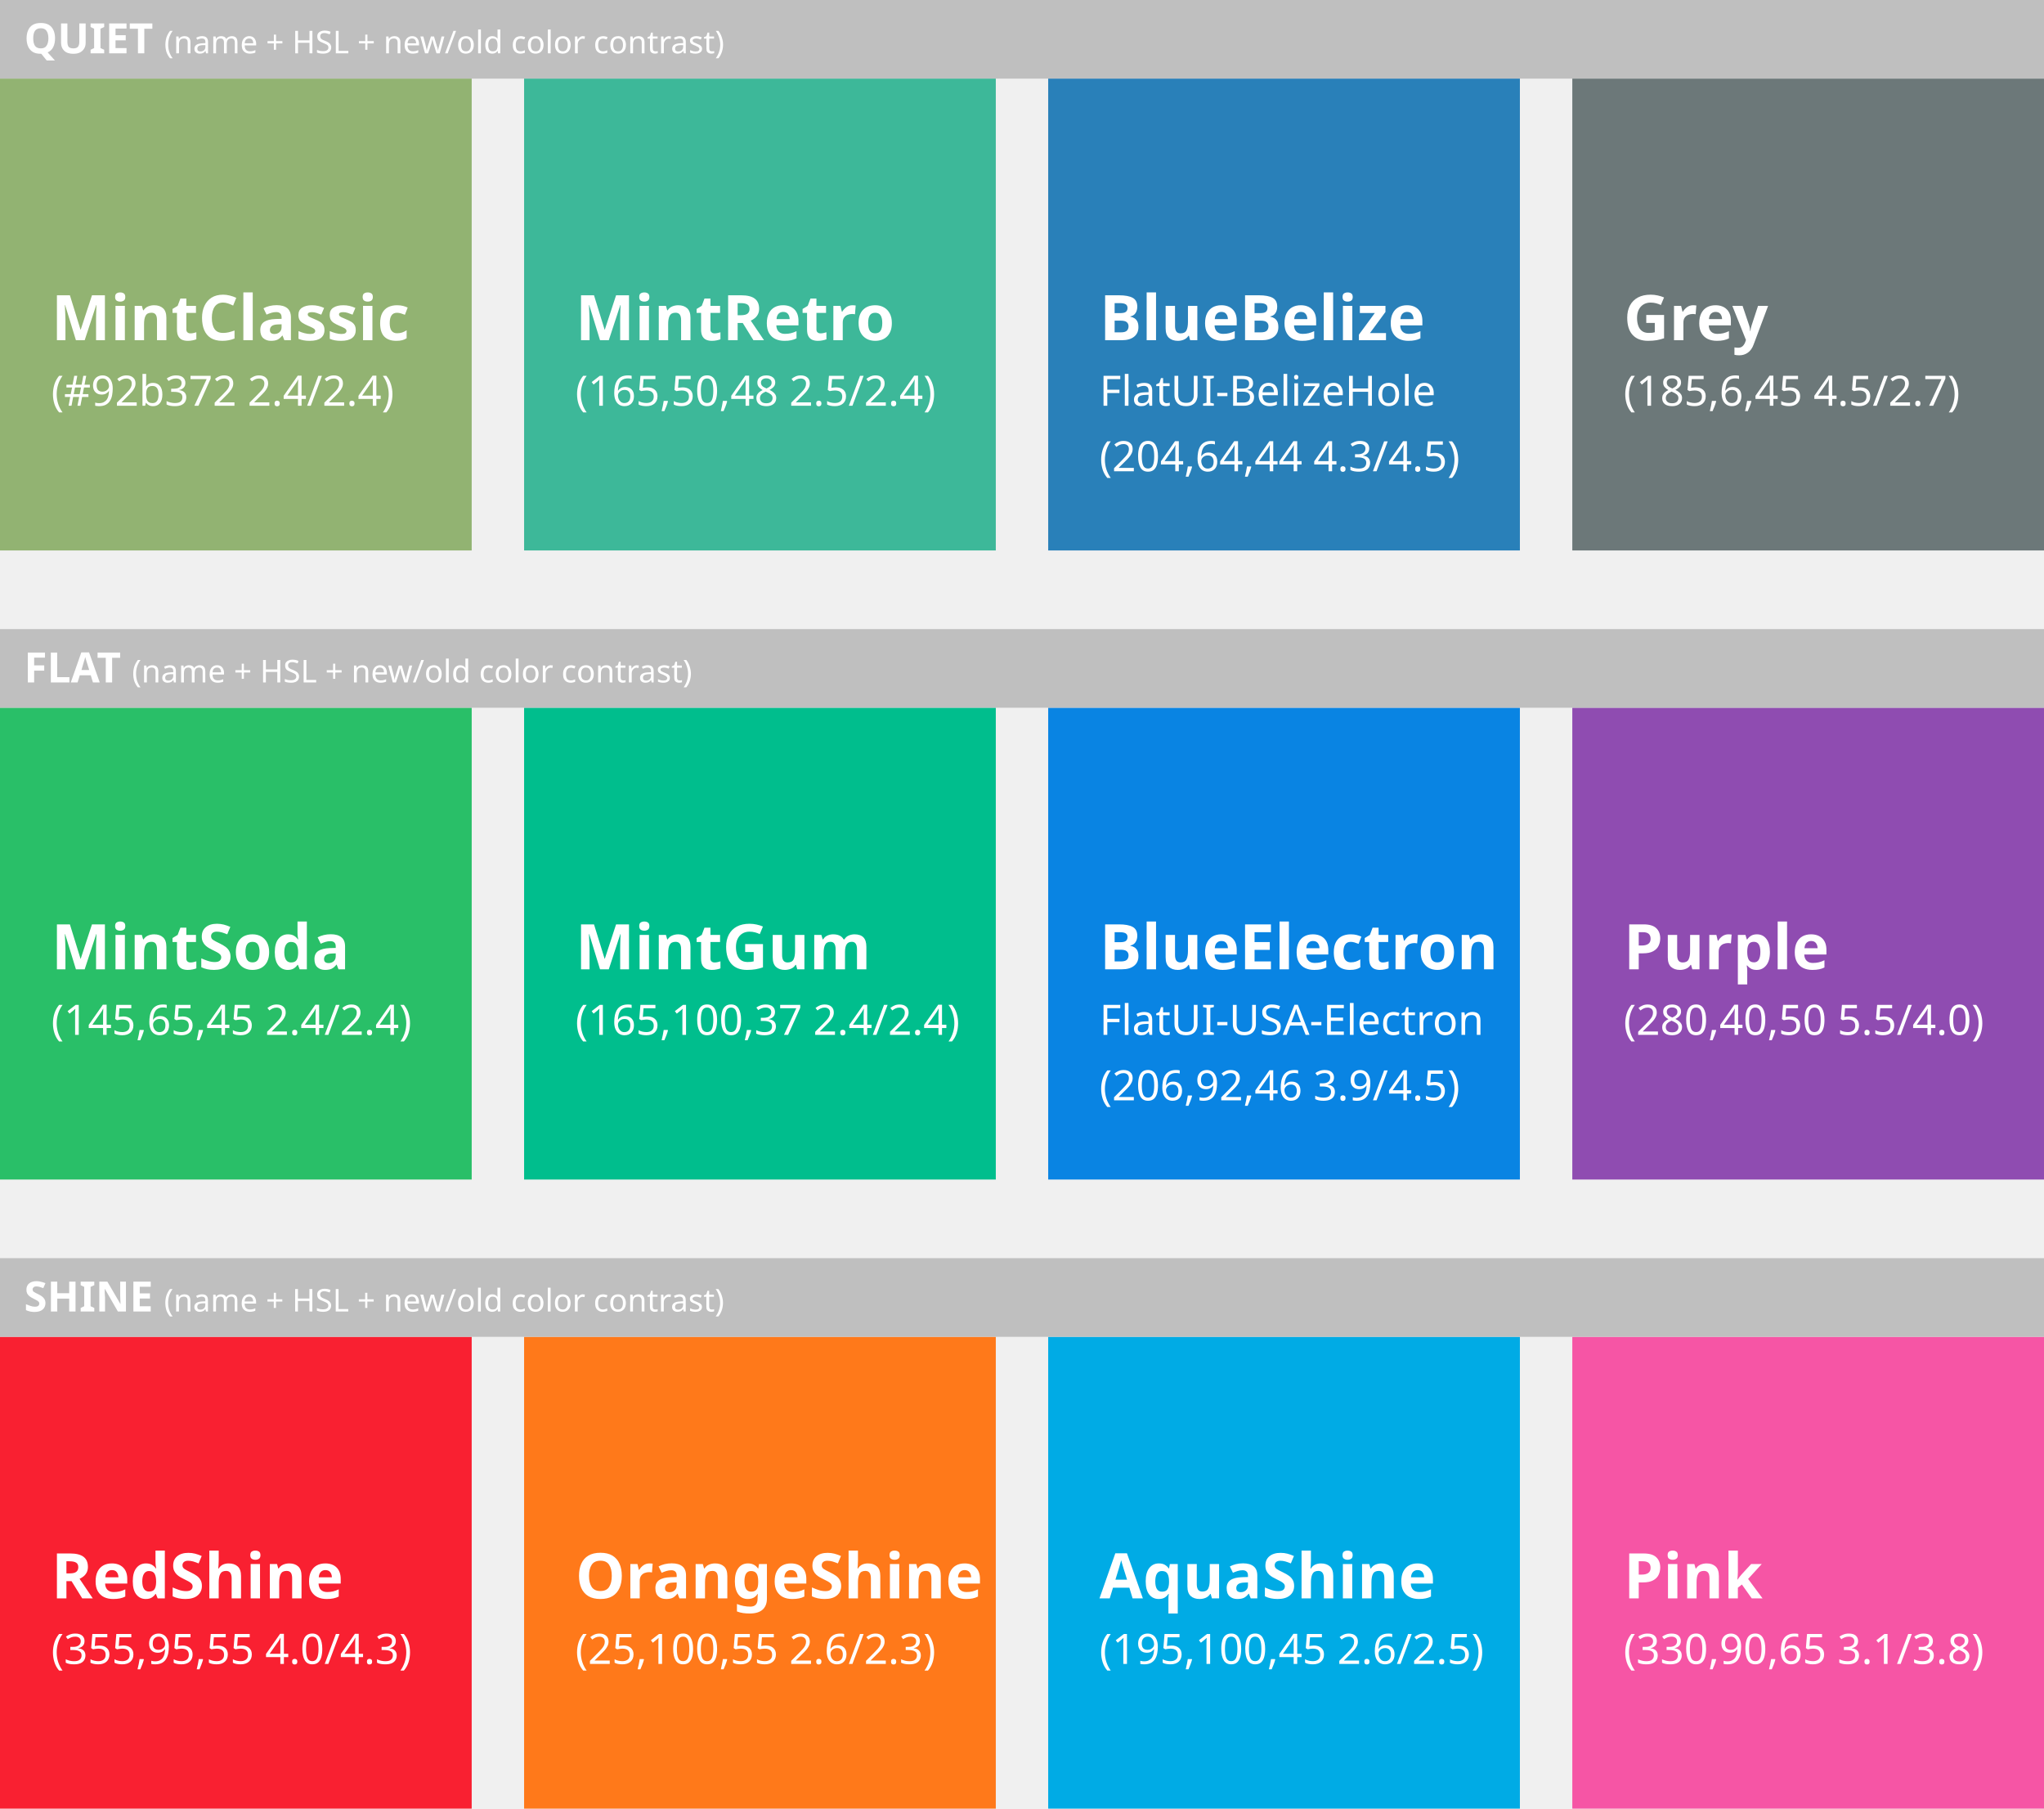
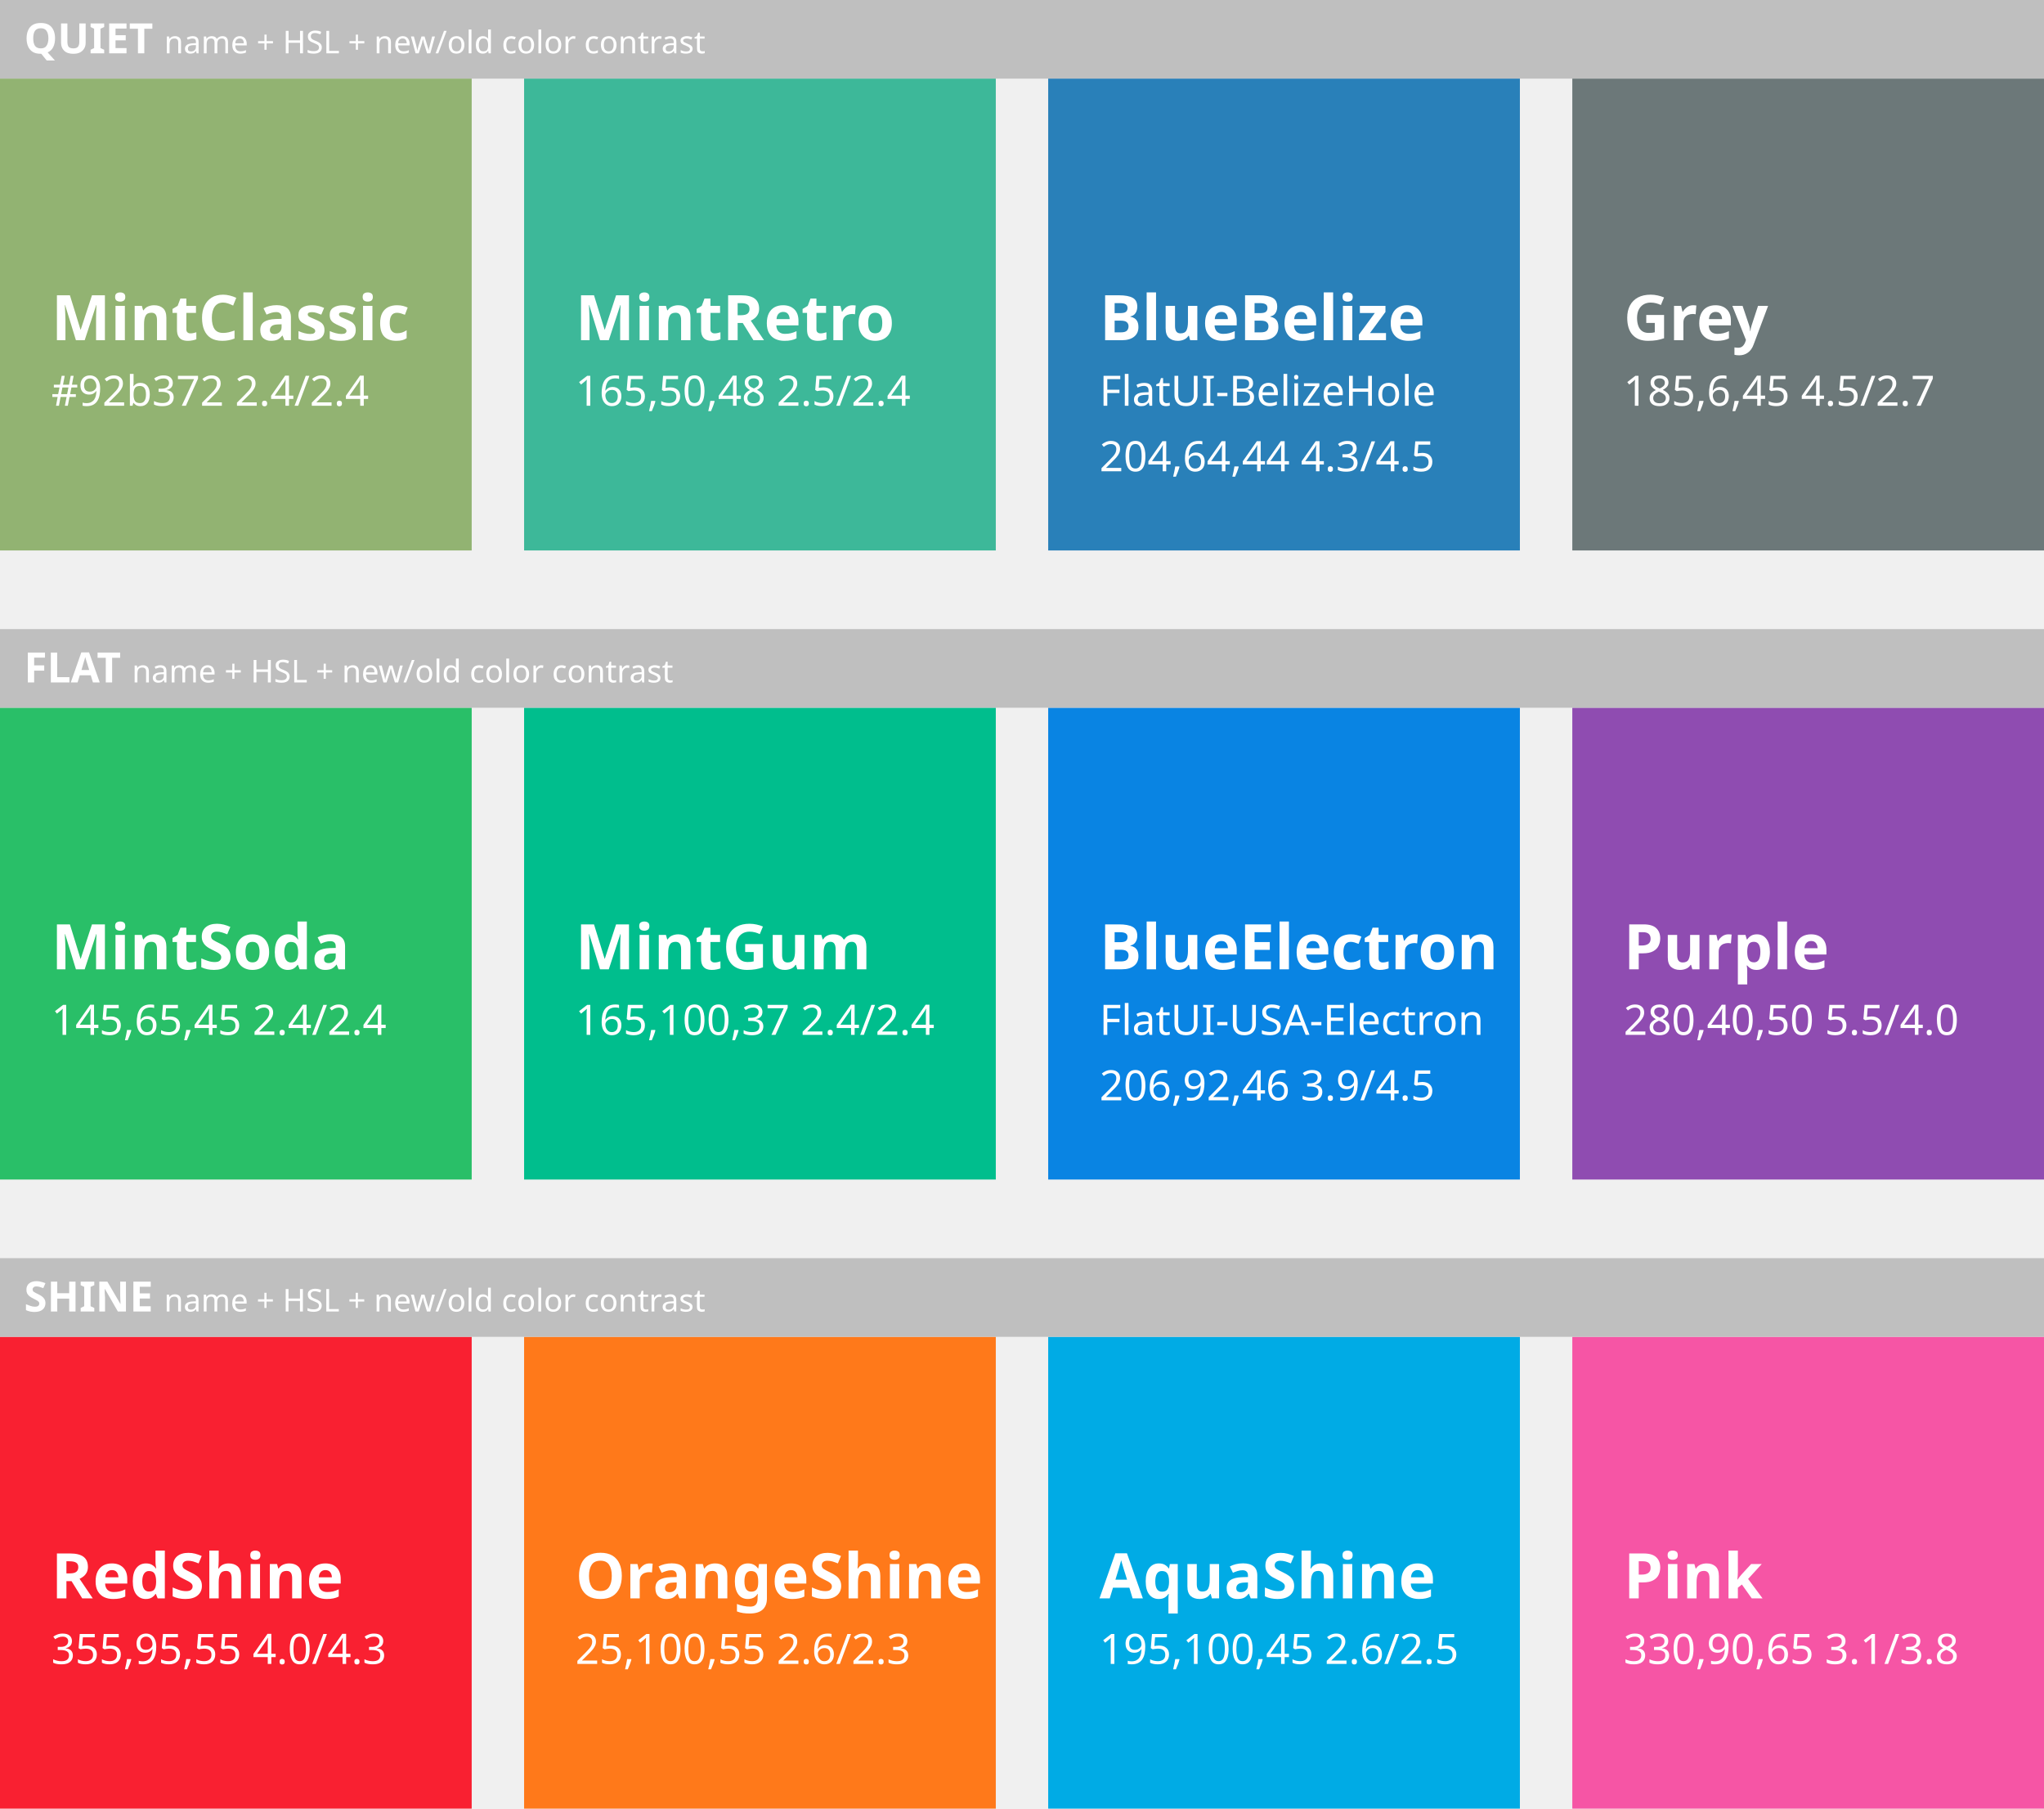
<svg xmlns="http://www.w3.org/2000/svg" id="svg8" version="1.1" viewBox="0 0 206.375 182.562" height="690" width="780">
  <defs id="defs2" />
  <g id="layer1" transform="translate(-39.6875,-66.14583)">
    <g id="g197161" transform="translate(1.8146973e-6,26.45833)">
      <rect style="fill:#bfbfbf;fill-opacity:1;stroke-width:0" id="rect117661" width="206.375" height="7.937" x="39.687" y="39.688" />
      <text xml:space="preserve" style="font-size:4.233px;line-height:1.25;font-family:Ubuntu;-inkscape-font-specification:Ubuntu;text-align:end;text-anchor:end;stroke-width:0.265" x="42.122" y="45.07" id="text122195">
-         <tspan id="tspan122193" style="font-style:normal;font-variant:normal;font-weight:bold;font-stretch:normal;font-size:4.233px;font-family:Ubuntu;-inkscape-font-specification:'Ubuntu Bold';text-align:start;text-anchor:start;fill:#ffffff;fill-opacity:1;stroke-width:0.265" x="42.122" y="45.07">QUIET <tspan style="font-style:normal;font-variant:normal;font-weight:normal;font-stretch:normal;font-size:3.175px;font-family:Ubuntu;-inkscape-font-specification:Ubuntu" id="tspan171659">(name + HSL + new/old color contrast)</tspan>
+         <tspan id="tspan122193" style="font-style:normal;font-variant:normal;font-weight:bold;font-stretch:normal;font-size:4.233px;font-family:Ubuntu;-inkscape-font-specification:'Ubuntu Bold';text-align:start;text-anchor:start;fill:#ffffff;fill-opacity:1;stroke-width:0.265" x="42.122" y="45.07">QUIET <tspan style="font-style:normal;font-variant:normal;font-weight:normal;font-stretch:normal;font-size:3.175px;font-family:Ubuntu;-inkscape-font-specification:Ubuntu" id="tspan171659">name + HSL + new/old color contrast</tspan>
        </tspan>
      </text>
    </g>
    <g id="g1840" transform="matrix(0.2645833,0,0,0.2645833,68.79167,70.96125)" style="stroke-width:1">
      <rect y="491.8" x="90" height="180" width="180" id="rect1832" style="fill:#ff791a;fill-opacity:1;stroke-width:0" />
      <text id="text1838" y="591.592" x="109.568" style="font-weight:bold;font-size:16px;line-height:25px;font-family:'Ubuntu Mono';-inkscape-font-specification:'Ubuntu Mono Bold';letter-spacing:0px;word-spacing:0px;fill:#000000" xml:space="preserve">
        <tspan id="tspan1834" style="font-size:24px;line-height:18px;fill:#ffffff" y="591.592" x="109.568">OrangeShine</tspan>
-         <tspan style="font-weight:normal;line-height:18px;-inkscape-font-specification:'Ubuntu Mono';fill:#ffffff" y="616.592" x="109.568" id="tspan73853">(25,100,55 2.6/2.3)</tspan>
+         <tspan style="font-weight:normal;line-height:18px;-inkscape-font-specification:'Ubuntu Mono';fill:#ffffff" y="616.592" x="109.568" id="tspan73853">25,100,55 2.6/2.3</tspan>
      </text>
    </g>
    <g id="g1080" transform="matrix(0.2645833,0,0,0.2645833,15.875,123.8779)" style="stroke-width:1">
      <rect y="291.8" x="90" height="180" width="180" id="rect1072" style="fill:#f92031;stroke-width:0" />
      <text id="text1078" y="391.592" x="109.568" style="font-weight:bold;font-size:16px;line-height:25px;font-family:'Ubuntu Mono';-inkscape-font-specification:'Ubuntu Mono Bold';letter-spacing:0px;word-spacing:0px;fill:#000000" xml:space="preserve">
        <tspan id="tspan1074" style="font-size:24px;line-height:18px;fill:#ffffff" y="391.592" x="109.568">RedShine</tspan>
-         <tspan style="font-weight:normal;line-height:18px;-inkscape-font-specification:'Ubuntu Mono';fill:#ffffff" y="416.592" x="109.568" id="tspan68313">(355,95,55 4.0/4.3)</tspan>
+         <tspan style="font-weight:normal;line-height:18px;-inkscape-font-specification:'Ubuntu Mono';fill:#ffffff" y="416.592" x="109.568" id="tspan68313">355,95,55 4.0/4.3</tspan>
      </text>
    </g>
    <g id="g1205" transform="matrix(0.2645833,0,0,0.2645833,121.7083,123.8779)" style="stroke-width:1">
      <rect y="291.8" x="90" height="180" width="180" id="rect1197" style="fill:#00abe5;fill-opacity:1;stroke-width:0" />
      <text xml:space="preserve" style="font-weight:bold;font-size:16px;line-height:25px;font-family:'Ubuntu Mono';-inkscape-font-specification:'Ubuntu Mono Bold';letter-spacing:0px;word-spacing:0px;fill:#000000" x="109.568" y="391.592" id="text1203">
        <tspan x="109.568" y="391.592" style="font-size:24px;line-height:18px;fill:#ffffff" id="tspan1199">AquaShine</tspan>
-         <tspan x="109.568" y="416.592" style="font-weight:normal;line-height:18px;-inkscape-font-specification:'Ubuntu Mono';fill:#ffffff" id="tspan114319">(195,100,45 2.6/2.5)</tspan>
+         <tspan x="109.568" y="416.592" style="font-weight:normal;line-height:18px;-inkscape-font-specification:'Ubuntu Mono';fill:#ffffff" id="tspan114319">195,100,45 2.6/2.5</tspan>
      </text>
    </g>
    <g id="g17358" style="stroke-width:1" transform="matrix(0.2645833,0,0,0.2645833,15.875,-3.12208)">
      <rect y="291.8" x="90" height="180" width="180" id="rect17350" style="fill:#92b372;stroke-width:0" />
      <text id="text17356" y="391.592" x="109.568" style="font-weight:bold;font-size:16px;line-height:25px;font-family:'Ubuntu Mono';-inkscape-font-specification:'Ubuntu Mono Bold';letter-spacing:0px;word-spacing:0px;fill:#000000" xml:space="preserve">
        <tspan id="tspan17352" style="font-size:24px;line-height:18px;fill:#ffffff" y="391.592" x="109.568">MintClassic</tspan>
-         <tspan style="font-weight:normal;line-height:18px;-inkscape-font-specification:'Ubuntu Mono';fill:#ffffff" y="416.592" x="109.568" id="tspan133415">(#92b372 2.4/2.4)</tspan>
+         <tspan style="font-weight:normal;line-height:18px;-inkscape-font-specification:'Ubuntu Mono';fill:#ffffff" y="416.592" x="109.568" id="tspan133415">#92b372 2.4/2.4</tspan>
      </text>
    </g>
    <g id="g22317" style="stroke-width:1" transform="matrix(0.2645833,0,0,0.2645833,121.7083,-3.12208)">
      <rect y="291.8" x="90" height="180" width="180" id="rect22309" style="fill:#2980b9;stroke-width:0" />
      <text id="text22315" y="391.592" x="109.568" style="font-weight:bold;font-size:16px;line-height:25px;font-family:'Ubuntu Mono';-inkscape-font-specification:'Ubuntu Mono Bold';letter-spacing:0px;word-spacing:0px;fill:#000000" xml:space="preserve">
        <tspan id="tspan22311" style="font-size:24px;line-height:18px;fill:#ffffff" y="391.592" x="109.568">BlueBelize</tspan>
        <tspan style="font-weight:normal;line-height:18px;-inkscape-font-specification:'Ubuntu Mono';fill:#ffffff" y="416.592" x="109.568" id="tspan22313">FlatUI-BelizeHole</tspan>
-         <tspan style="font-weight:normal;line-height:18px;-inkscape-font-specification:'Ubuntu Mono';fill:#ffffff" y="441.592" x="109.568" id="tspan223550">(204,64,44 4.3/4.5)</tspan>
+         <tspan style="font-weight:normal;line-height:18px;-inkscape-font-specification:'Ubuntu Mono';fill:#ffffff" y="441.592" x="109.568" id="tspan223550">204,64,44 4.3/4.5</tspan>
      </text>
    </g>
    <g id="g62311" style="stroke-width:1" transform="matrix(0.2645833,0,0,0.2645833,174.625,-3.12208)">
      <rect y="291.8" x="90" height="180" width="180" id="rect62303" style="fill:#6c7879;stroke-width:0" />
      <text id="text62309" y="391.592" x="109.568" style="font-weight:bold;font-size:16px;line-height:25px;font-family:'Ubuntu Mono';-inkscape-font-specification:'Ubuntu Mono Bold';letter-spacing:0px;word-spacing:0px;fill:#000000" xml:space="preserve">
        <tspan id="tspan62305" style="font-size:24px;line-height:18px;fill:#ffffff" y="391.592" x="109.568">Grey</tspan>
-         <tspan style="font-weight:normal;line-height:18px;-inkscape-font-specification:'Ubuntu Mono';fill:#ffffff" y="416.592" x="109.568" id="tspan205905">(185,6,45 4.5/2.7)</tspan>
+         <tspan style="font-weight:normal;line-height:18px;-inkscape-font-specification:'Ubuntu Mono';fill:#ffffff" y="416.592" x="109.568" id="tspan205905">185,6,45 4.5/2.7</tspan>
      </text>
    </g>
    <g id="g104473" style="stroke-width:1" transform="matrix(0.2645833,0,0,0.2645833,15.875,60.37792)">
      <rect y="291.8" x="90" height="180" width="180" id="rect104465" style="fill:#29bf68;stroke-width:0" />
      <text id="text104471" y="391.592" x="109.568" style="font-weight:bold;font-size:16px;line-height:25px;font-family:'Ubuntu Mono';-inkscape-font-specification:'Ubuntu Mono Bold';letter-spacing:0px;word-spacing:0px;fill:#000000" xml:space="preserve">
        <tspan id="tspan104467" style="font-size:24px;line-height:18px;fill:#ffffff" y="391.592" x="109.568">MintSoda</tspan>
-         <tspan style="font-weight:normal;line-height:18px;-inkscape-font-specification:'Ubuntu Mono';fill:#ffffff" y="416.592" x="109.568" id="tspan128359">(145,65,45 2.4/2.4)</tspan>
+         <tspan style="font-weight:normal;line-height:18px;-inkscape-font-specification:'Ubuntu Mono';fill:#ffffff" y="416.592" x="109.568" id="tspan128359">145,65,45 2.4/2.4</tspan>
      </text>
    </g>
    <g id="g6933" style="stroke-width:1" transform="matrix(0.2645833,0,0,0.2645833,121.7083,60.37792)">
      <rect y="291.8" x="90" height="180" width="180" id="rect6923" style="fill:#0984e3;stroke-width:0" />
      <text id="text6931" y="391.592" x="109.568" style="font-weight:bold;font-size:16px;line-height:25px;font-family:'Ubuntu Mono';-inkscape-font-specification:'Ubuntu Mono Bold';letter-spacing:0px;word-spacing:0px;fill:#000000" xml:space="preserve">
        <tspan id="tspan6925" style="font-size:24px;line-height:18px;fill:#ffffff" y="391.592" x="109.568">BlueElectron</tspan>
        <tspan style="font-weight:normal;line-height:18px;-inkscape-font-specification:'Ubuntu Mono';fill:#ffffff" y="416.592" x="109.568" id="tspan6929">FlatUI-USA-Electron</tspan>
-         <tspan style="font-weight:normal;line-height:18px;-inkscape-font-specification:'Ubuntu Mono';fill:#ffffff" y="441.592" x="109.568" id="tspan236872">(206,92,46 3.9/4.5)</tspan>
+         <tspan style="font-weight:normal;line-height:18px;-inkscape-font-specification:'Ubuntu Mono';fill:#ffffff" y="441.592" x="109.568" id="tspan236872">206,92,46 3.9/4.5</tspan>
      </text>
    </g>
    <g id="g13581" style="stroke-width:1" transform="matrix(0.2645833,0,0,0.2645833,174.625,60.37792)">
      <rect y="291.8" x="90" height="180" width="180" id="rect13573" style="fill:#8f4cb1;fill-opacity:1;stroke-width:0" />
      <text id="text13579" y="391.592" x="109.568" style="font-weight:bold;font-size:16px;line-height:25px;font-family:'Ubuntu Mono';-inkscape-font-specification:'Ubuntu Mono Bold';letter-spacing:0px;word-spacing:0px;fill:#000000" xml:space="preserve">
        <tspan id="tspan13575" style="font-size:24px;line-height:18px;fill:#ffffff" y="391.592" x="109.568">Purple</tspan>
-         <tspan style="font-weight:normal;line-height:18px;-inkscape-font-specification:'Ubuntu Mono';fill:#ffffff" y="416.592" x="109.568" id="tspan266232">(280,40,50 5.5/4.0)</tspan>
+         <tspan style="font-weight:normal;line-height:18px;-inkscape-font-specification:'Ubuntu Mono';fill:#ffffff" y="416.592" x="109.568" id="tspan266232">280,40,50 5.5/4.0</tspan>
      </text>
    </g>
    <g id="g13591" style="stroke-width:1" transform="matrix(0.2645833,0,0,0.2645833,174.625,123.8779)">
      <rect y="291.8" x="90" height="180" width="180" id="rect13583" style="fill:#f655a5;stroke-width:0" />
      <text id="text13589" y="391.592" x="109.568" style="font-weight:bold;font-size:16px;line-height:25px;font-family:'Ubuntu Mono';-inkscape-font-specification:'Ubuntu Mono Bold';letter-spacing:0px;word-spacing:0px;fill:#000000" xml:space="preserve">
        <tspan style="font-weight:bold;font-size:24px;line-height:18px;-inkscape-font-specification:'Ubuntu Mono Bold';fill:#ffffff" y="391.592" x="109.568" id="tspan13587">Pink</tspan>
-         <tspan style="font-weight:normal;line-height:18px;-inkscape-font-specification:'Ubuntu Mono';fill:#ffffff" y="416.592" x="109.568" id="tspan283547">(330,90,65 3.1/3.8)</tspan>
+         <tspan style="font-weight:normal;line-height:18px;-inkscape-font-specification:'Ubuntu Mono';fill:#ffffff" y="416.592" x="109.568" id="tspan283547">330,90,65 3.1/3.8</tspan>
      </text>
    </g>
    <g id="g899" style="stroke-width:1" transform="matrix(0.2645833,0,0,0.2645833,68.79166,-3.12208)">
      <rect y="291.8" x="90" height="180" width="180" id="rect891" style="fill:#3db899;fill-opacity:1;stroke-width:0" />
      <text id="text897" y="391.592" x="109.568" style="font-weight:bold;font-size:16px;line-height:25px;font-family:'Ubuntu Mono';-inkscape-font-specification:'Ubuntu Mono Bold';letter-spacing:0px;word-spacing:0px;fill:#000000" xml:space="preserve">
        <tspan id="tspan893" style="font-size:24px;line-height:18px;fill:#ffffff" y="391.592" x="109.568">MintRetro</tspan>
-         <tspan style="font-weight:normal;line-height:18px;-inkscape-font-specification:'Ubuntu Mono';fill:#ffffff" y="416.592" x="109.568" id="tspan895">(165,50,48 2.5/2.4)</tspan>
+         <tspan style="font-weight:normal;line-height:18px;-inkscape-font-specification:'Ubuntu Mono';fill:#ffffff" y="416.592" x="109.568" id="tspan895">165,50,48 2.5/2.4</tspan>
      </text>
    </g>
    <g id="g11553" style="stroke-width:1" transform="matrix(0.2645833,0,0,0.2645833,68.79166,60.37792)">
      <rect y="291.8" x="90" height="180" width="180" id="rect11545" style="fill:#00be8d;fill-opacity:1;stroke-width:0" />
      <text id="text11551" y="391.592" x="109.568" style="font-weight:bold;font-size:16px;line-height:25px;font-family:'Ubuntu Mono';-inkscape-font-specification:'Ubuntu Mono Bold';letter-spacing:0px;word-spacing:0px;fill:#000000" xml:space="preserve">
        <tspan id="tspan11547" style="font-size:24px;line-height:18px;fill:#ffffff" y="391.592" x="109.568">MintGum</tspan>
-         <tspan style="font-weight:normal;line-height:18px;-inkscape-font-specification:'Ubuntu Mono';fill:#ffffff" y="416.592" x="109.568" id="tspan11549">(165,100,37 2.4/2.4)</tspan>
+         <tspan style="font-weight:normal;line-height:18px;-inkscape-font-specification:'Ubuntu Mono';fill:#ffffff" y="416.592" x="109.568" id="tspan11549">165,100,37 2.4/2.4</tspan>
      </text>
    </g>
    <g id="g197171" transform="translate(1.8146973e-6,89.95833)">
      <rect style="fill:#bfbfbf;fill-opacity:1;stroke-width:0" id="rect197163" width="206.375" height="7.937" x="39.687" y="39.688" />
      <text xml:space="preserve" style="font-size:4.233px;line-height:1.25;font-family:Ubuntu;-inkscape-font-specification:Ubuntu;text-align:end;text-anchor:end;stroke-width:0.265" x="42.122" y="45.07" id="text197169">
-         <tspan id="tspan197167" style="font-style:normal;font-variant:normal;font-weight:bold;font-stretch:normal;font-size:4.233px;font-family:Ubuntu;-inkscape-font-specification:'Ubuntu Bold';text-align:start;text-anchor:start;fill:#ffffff;fill-opacity:1;stroke-width:0.265" x="42.122" y="45.07">FLAT <tspan style="font-style:normal;font-variant:normal;font-weight:normal;font-stretch:normal;font-size:3.175px;font-family:Ubuntu;-inkscape-font-specification:Ubuntu" id="tspan197165">(name + HSL + new/old color contrast)</tspan>
+         <tspan id="tspan197167" style="font-style:normal;font-variant:normal;font-weight:bold;font-stretch:normal;font-size:4.233px;font-family:Ubuntu;-inkscape-font-specification:'Ubuntu Bold';text-align:start;text-anchor:start;fill:#ffffff;fill-opacity:1;stroke-width:0.265" x="42.122" y="45.07">FLAT <tspan style="font-style:normal;font-variant:normal;font-weight:normal;font-stretch:normal;font-size:3.175px;font-family:Ubuntu;-inkscape-font-specification:Ubuntu" id="tspan197165">name + HSL + new/old color contrast</tspan>
        </tspan>
      </text>
    </g>
    <g id="g211655" transform="translate(1.8146973e-6,153.4583)">
      <rect style="fill:#bfbfbf;fill-opacity:1;stroke-width:0" id="rect211647" width="206.375" height="7.937" x="39.687" y="39.688" />
      <text xml:space="preserve" style="font-size:4.233px;line-height:1.25;font-family:Ubuntu;-inkscape-font-specification:Ubuntu;text-align:end;text-anchor:end;stroke-width:0.265" x="42.122" y="45.07" id="text211653">
-         <tspan id="tspan211651" style="font-style:normal;font-variant:normal;font-weight:bold;font-stretch:normal;font-size:4.233px;font-family:Ubuntu;-inkscape-font-specification:'Ubuntu Bold';text-align:start;text-anchor:start;fill:#ffffff;fill-opacity:1;stroke-width:0.265" x="42.122" y="45.07">SHINE <tspan style="font-style:normal;font-variant:normal;font-weight:normal;font-stretch:normal;font-size:3.175px;font-family:Ubuntu;-inkscape-font-specification:Ubuntu" id="tspan211649">(name + HSL + new/old color contrast)</tspan>
+         <tspan id="tspan211651" style="font-style:normal;font-variant:normal;font-weight:bold;font-stretch:normal;font-size:4.233px;font-family:Ubuntu;-inkscape-font-specification:'Ubuntu Bold';text-align:start;text-anchor:start;fill:#ffffff;fill-opacity:1;stroke-width:0.265" x="42.122" y="45.07">SHINE <tspan style="font-style:normal;font-variant:normal;font-weight:normal;font-stretch:normal;font-size:3.175px;font-family:Ubuntu;-inkscape-font-specification:Ubuntu" id="tspan211649">name + HSL + new/old color contrast</tspan>
        </tspan>
      </text>
    </g>
  </g>
</svg>
